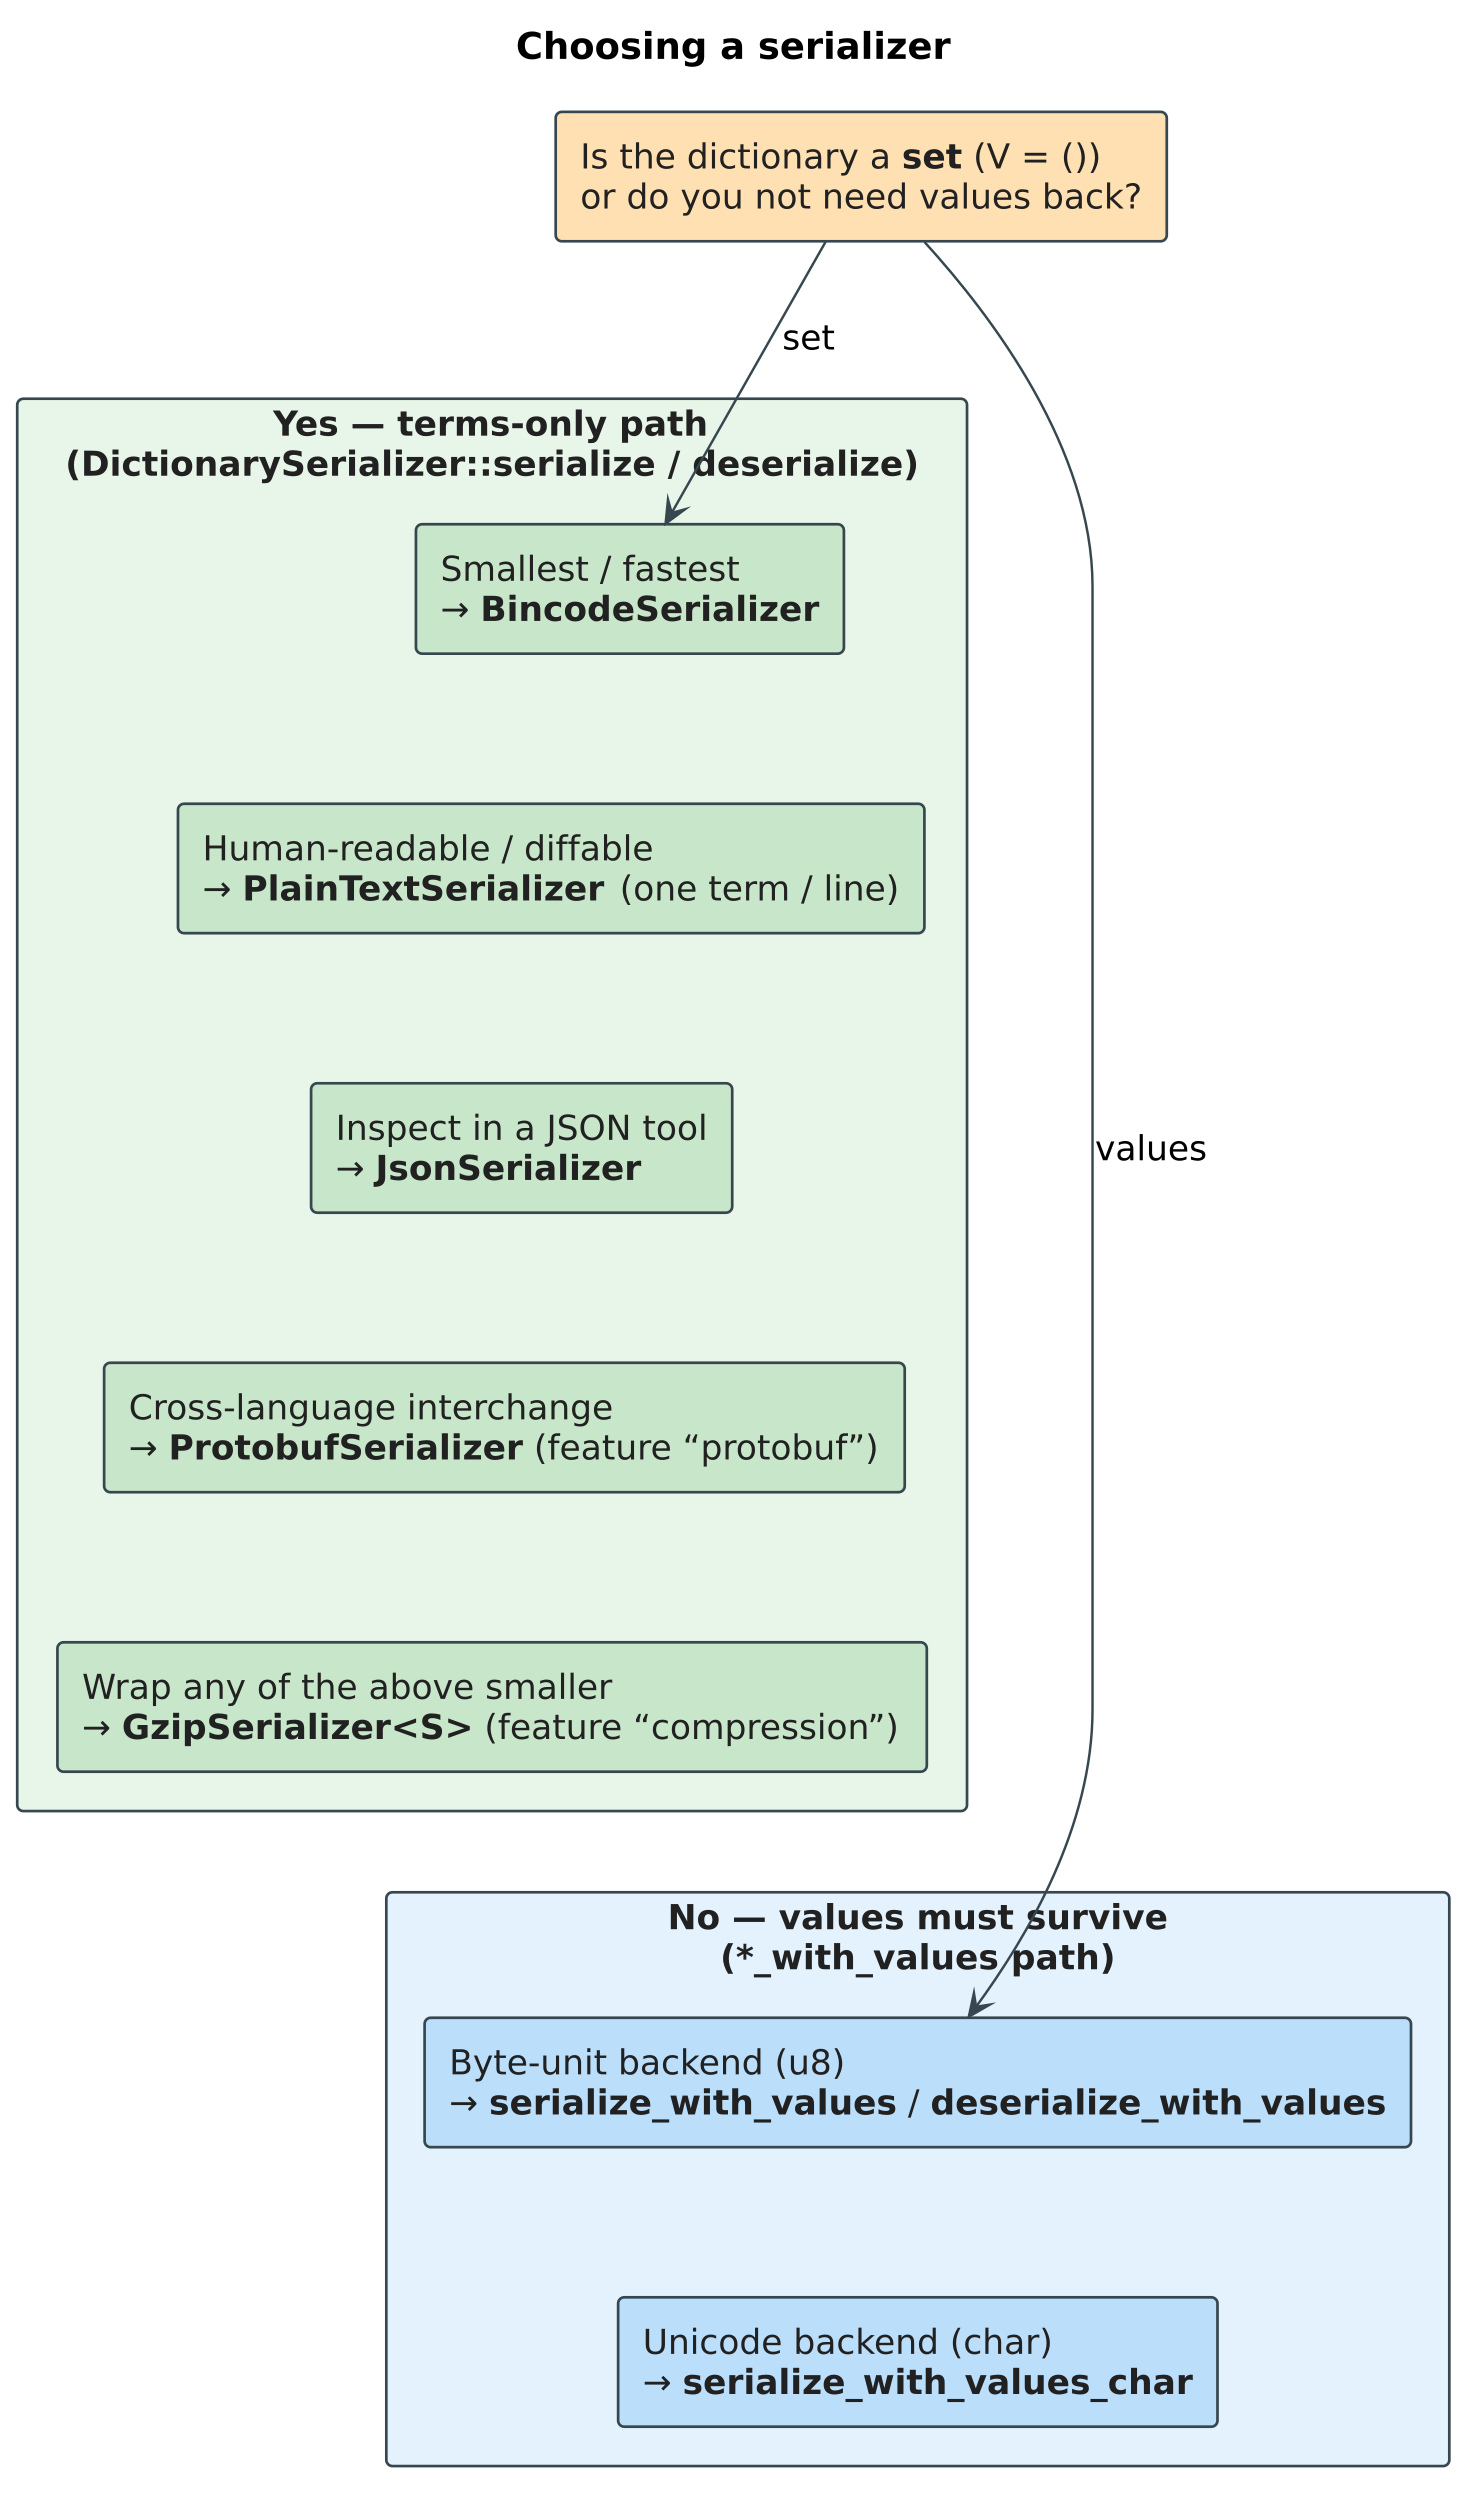
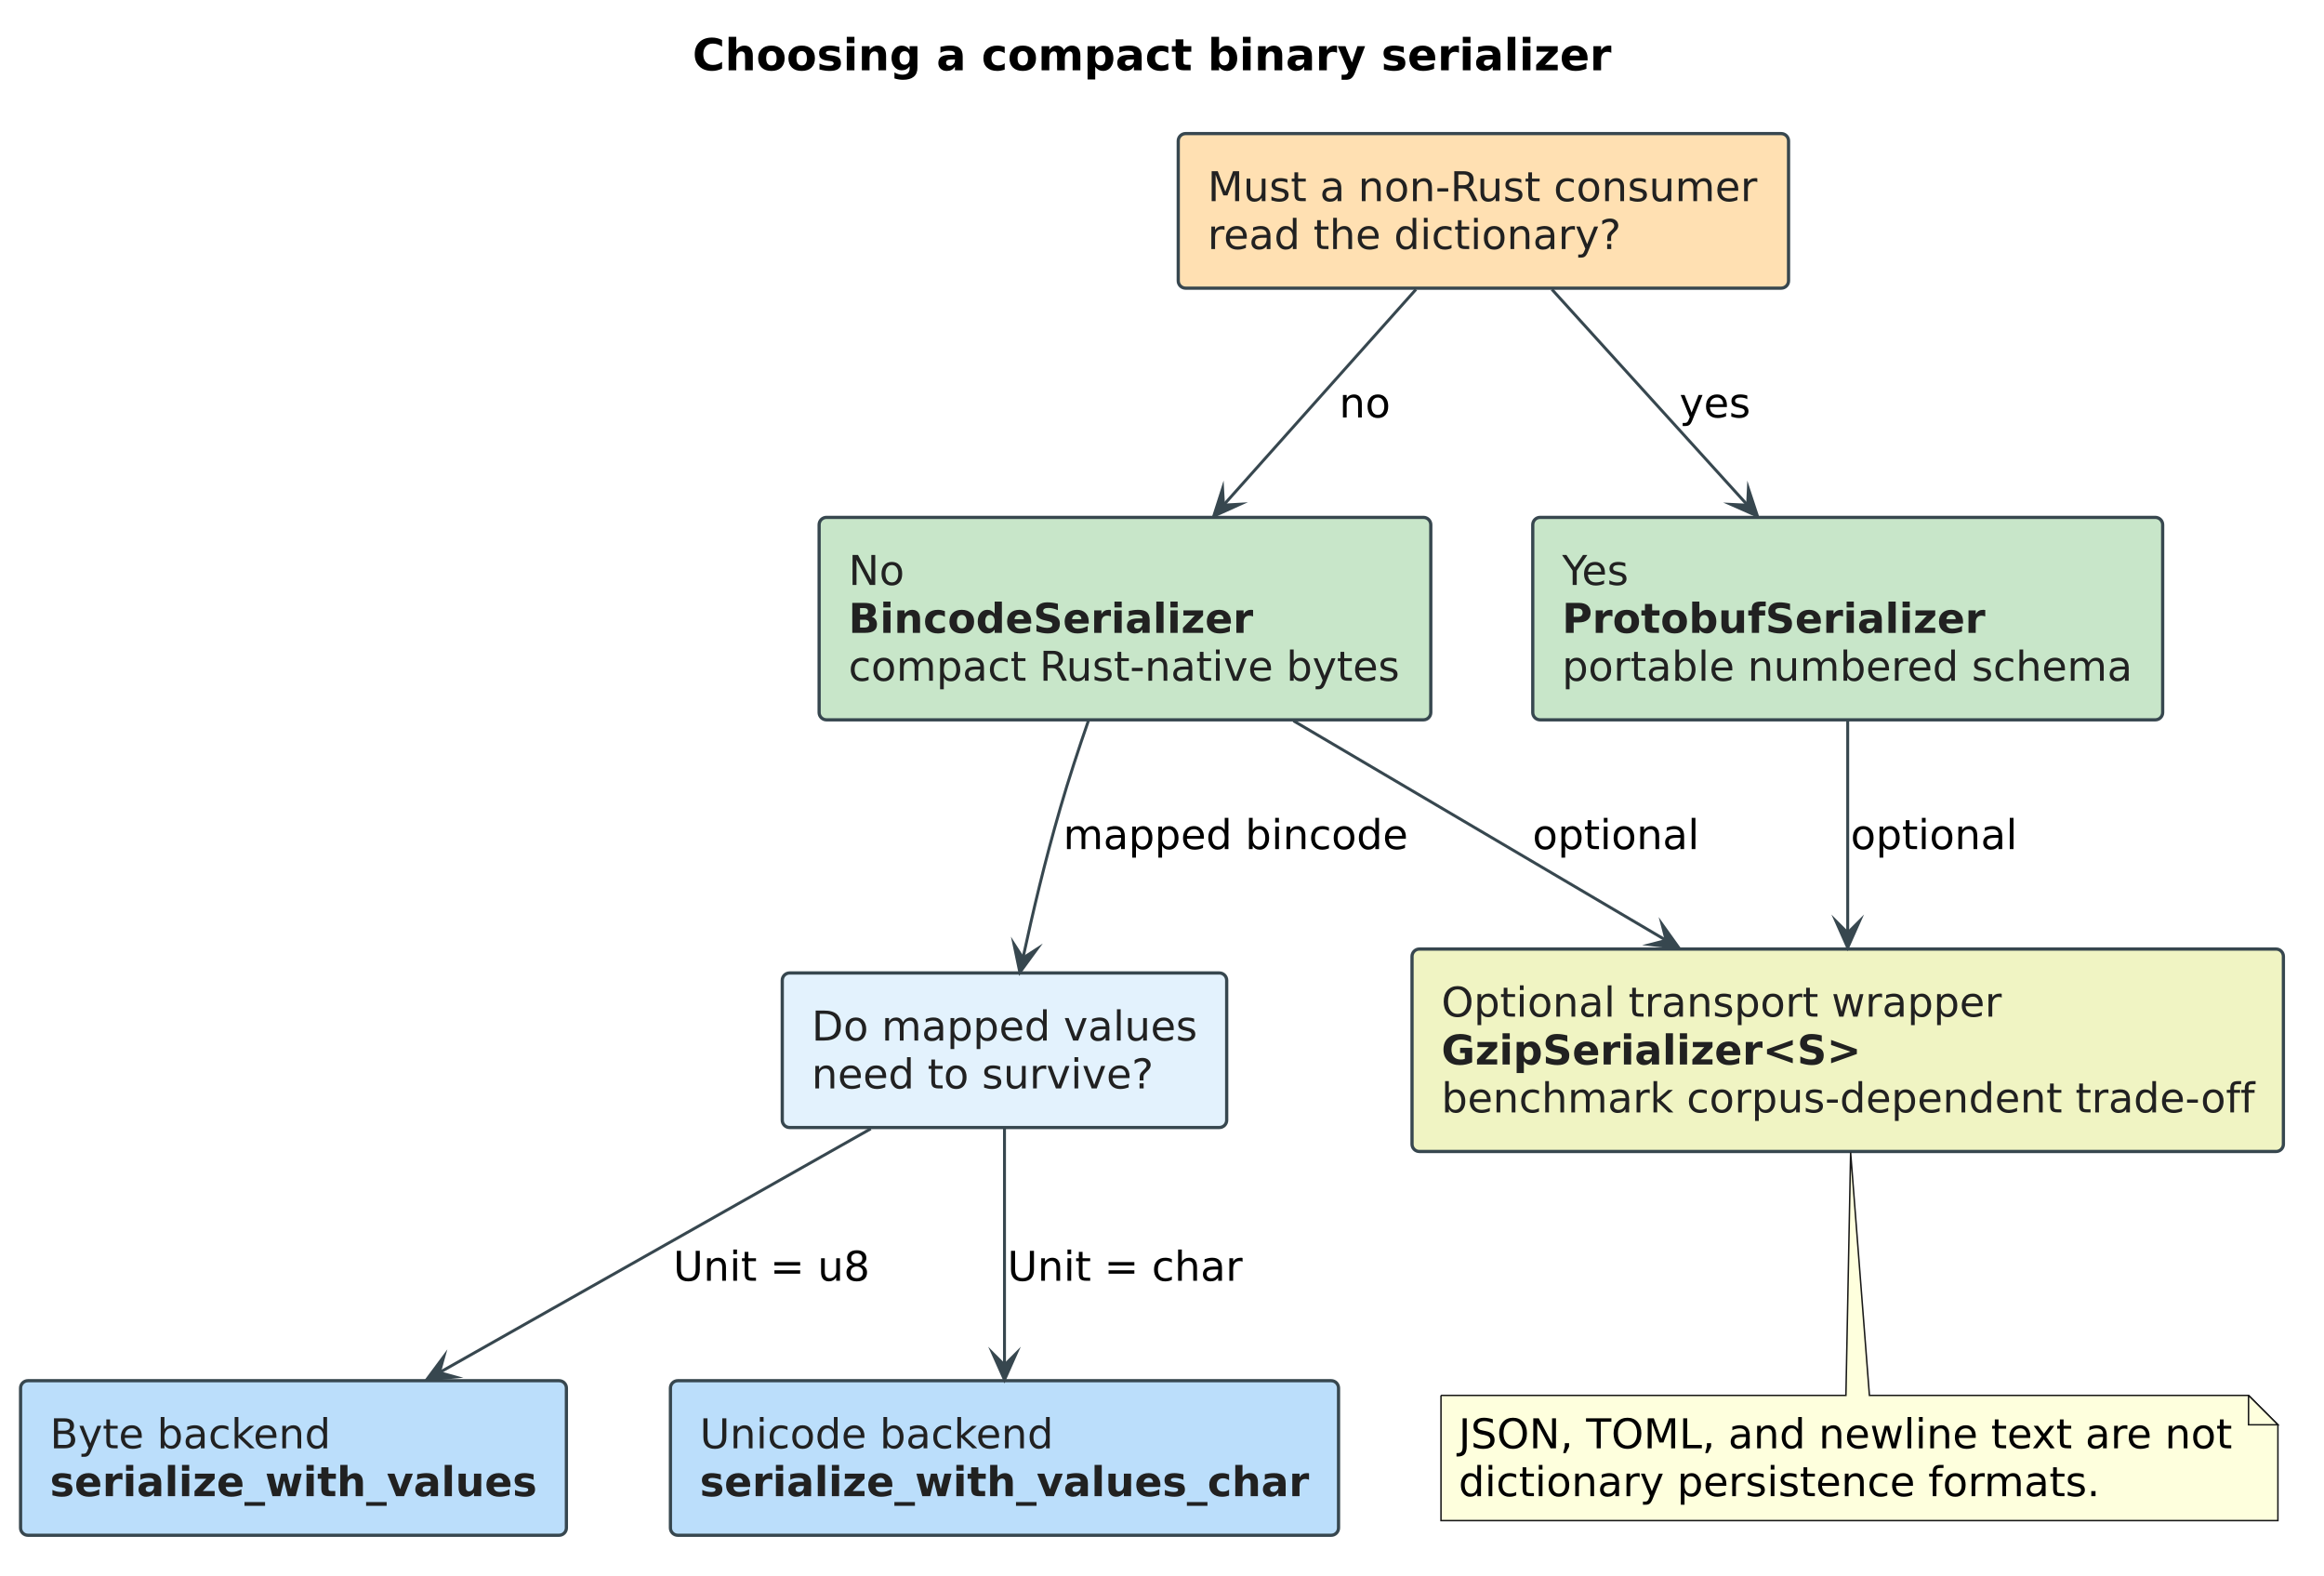
- <svg xmlns="http://www.w3.org/2000/svg" contentStyleType="text/css" data-diagram-type="DESCRIPTION" height="1016px" preserveAspectRatio="none" style="width:603px;height:1016px;background:#FFFFFF;" version="1.1" viewBox="0 0 603 1016" width="603px" zoomAndPan="magnify">
+ <svg xmlns="http://www.w3.org/2000/svg" contentStyleType="text/css" data-diagram-type="DESCRIPTION" height="536px" preserveAspectRatio="none" style="width:791px;height:536px;background:#FFFFFF;" version="1.1" viewBox="0 0 791 536" width="791px" zoomAndPan="magnify">
  <defs />
  <g>
-     <g class="title" data-source-line="21">
-       <text fill="#000000" font-family="'DejaVu Sans'" font-size="15" font-weight="700" lengthAdjust="spacing" textLength="176.697" x="209.652" y="23.923">Choosing a serializer</text>
+     <g class="title" data-source-line="15">
+       <text fill="#000000" font-family="'DejaVu Sans'" font-size="15" font-weight="700" lengthAdjust="spacing" textLength="312.744" x="235.719" y="23.923">Choosing a compact binary serializer</text>
    </g>
-     <g class="cluster" data-qualified-name="Yes . terms-only path.n.DictionarySerializer..serialize . deserialize." data-source-line="25" id="ent0002">
-       <rect fill="#E8F5E9" height="573.97" rx="2.5" ry="2.5" style="stroke:#37474F;stroke-width:1.1;" width="386" x="7" y="162.051" />
-       <text fill="#212121" font-family="'DejaVu Sans'" font-size="14" font-weight="700" lengthAdjust="spacing" textLength="178.049" x="110.976" y="177.046">Yes — terms-only path</text>
-       <text fill="#212121" font-family="'DejaVu Sans'" font-size="14" font-weight="700" lengthAdjust="spacing" textLength="346.958" x="26.521" y="193.343">(DictionarySerializer::serialize / deserialize)</text>
+     <g class="entity" data-qualified-name="Q" data-source-line="17" id="ent0001">
+       <rect fill="#FFE0B2" height="52.594" rx="2.5" ry="2.5" style="stroke:#37474F;stroke-width:1.1;" width="207.722" x="401.03" y="45.461" />
+       <text fill="#212121" font-family="'DejaVu Sans'" font-size="14" lengthAdjust="spacing" textLength="187.722" x="411.03" y="68.456">Must a non-Rust consumer</text>
+       <text fill="#212121" font-family="'DejaVu Sans'" font-size="14" lengthAdjust="spacing" textLength="141.053" x="411.03" y="84.753">read the dictionary?</text>
    </g>
-     <g class="cluster" data-qualified-name="No . values must survive.n.._with_values path." data-source-line="37" id="ent0012">
-       <rect fill="#E3F2FD" height="233.19" rx="2.5" ry="2.5" style="stroke:#37474F;stroke-width:1.1;" width="432" x="157" y="769.021" />
-       <text fill="#212121" font-family="'DejaVu Sans'" font-size="14" font-weight="700" lengthAdjust="spacing" textLength="203.328" x="271.336" y="784.016">No — values must survive</text>
-       <text fill="#212121" font-family="'DejaVu Sans'" font-size="14" font-weight="700" lengthAdjust="spacing" textLength="160.679" x="292.661" y="800.313">(*_with_values path)</text>
+     <g class="entity" data-qualified-name="B" data-source-line="19" id="ent0002">
+       <rect fill="#C8E6C9" height="68.891" rx="2.5" ry="2.5" style="stroke:#37474F;stroke-width:1.1;" width="208.186" x="278.8" y="176.061" />
+       <text fill="#212121" font-family="'DejaVu Sans'" font-size="14" lengthAdjust="spacing" textLength="19.038" x="288.8" y="199.056">No</text>
+       <text fill="#212121" font-family="'DejaVu Sans'" font-size="14" font-weight="700" lengthAdjust="spacing" textLength="137.744" x="288.8" y="215.353">BincodeSerializer</text>
+       <text fill="#212121" font-family="'DejaVu Sans'" font-size="14" lengthAdjust="spacing" textLength="188.186" x="288.8" y="231.65">compact Rust-native bytes</text>
    </g>
-     <g class="entity" data-qualified-name="Yes . terms-only path.n.DictionarySerializer..serialize . deserialize..B" data-source-line="26" id="ent0003">
-       <rect fill="#C8E6C9" height="52.594" rx="2.5" ry="2.5" style="stroke:#37474F;stroke-width:1.1;" width="173.925" x="169.04" y="213.051" />
-       <text fill="#212121" font-family="'DejaVu Sans'" font-size="14" lengthAdjust="spacing" textLength="121.584" x="179.04" y="236.046">Smallest / fastest</text>
-       <text fill="#212121" font-family="'DejaVu Sans'" font-size="14" lengthAdjust="spacing" textLength="11.73" x="179.04" y="252.343">→</text>
-       <text fill="#212121" font-family="'DejaVu Sans'" font-size="14" font-weight="700" lengthAdjust="spacing" textLength="137.744" x="195.221" y="252.343">BincodeSerializer</text>
+     <g class="entity" data-qualified-name="P" data-source-line="20" id="ent0003">
+       <rect fill="#C8E6C9" height="68.891" rx="2.5" ry="2.5" style="stroke:#37474F;stroke-width:1.1;" width="214.4" x="521.69" y="176.061" />
+       <text fill="#212121" font-family="'DejaVu Sans'" font-size="14" lengthAdjust="spacing" textLength="24.459" x="531.69" y="199.056">Yes</text>
+       <text fill="#212121" font-family="'DejaVu Sans'" font-size="14" font-weight="700" lengthAdjust="spacing" textLength="144.047" x="531.69" y="215.353">ProtobufSerializer</text>
+       <text fill="#212121" font-family="'DejaVu Sans'" font-size="14" lengthAdjust="spacing" textLength="194.4" x="531.69" y="231.65">portable numbered schema</text>
    </g>
-     <g class="entity" data-qualified-name="Yes . terms-only path.n.DictionarySerializer..serialize . deserialize..P" data-source-line="27" id="ent0004">
-       <rect fill="#C8E6C9" height="52.594" rx="2.5" ry="2.5" style="stroke:#37474F;stroke-width:1.1;" width="303.35" x="72.33" y="326.651" />
-       <text fill="#212121" font-family="'DejaVu Sans'" font-size="14" lengthAdjust="spacing" textLength="183.565" x="82.33" y="349.646">Human-readable / diffable</text>
-       <text fill="#212121" font-family="'DejaVu Sans'" font-size="14" lengthAdjust="spacing" textLength="11.73" x="82.33" y="365.943">→</text>
-       <text fill="#212121" font-family="'DejaVu Sans'" font-size="14" font-weight="700" lengthAdjust="spacing" textLength="148.914" x="98.511" y="365.943">PlainTextSerializer</text>
-       <text fill="#212121" font-family="'DejaVu Sans'" font-size="14" lengthAdjust="spacing" textLength="113.805" x="251.875" y="365.943">(one term / line)</text>
+     <g class="entity" data-qualified-name="V" data-source-line="22" id="ent0004">
+       <rect fill="#E3F2FD" height="52.594" rx="2.5" ry="2.5" style="stroke:#37474F;stroke-width:1.1;" width="151.27" x="266.25" y="331.091" />
+       <text fill="#212121" font-family="'DejaVu Sans'" font-size="14" lengthAdjust="spacing" textLength="131.27" x="276.25" y="354.086">Do mapped values</text>
+       <text fill="#212121" font-family="'DejaVu Sans'" font-size="14" lengthAdjust="spacing" textLength="116.368" x="276.25" y="370.383">need to survive?</text>
    </g>
-     <g class="entity" data-qualified-name="Yes . terms-only path.n.DictionarySerializer..serialize . deserialize..J" data-source-line="28" id="ent0005">
-       <rect fill="#C8E6C9" height="52.594" rx="2.5" ry="2.5" style="stroke:#37474F;stroke-width:1.1;" width="171.143" x="126.43" y="440.241" />
-       <text fill="#212121" font-family="'DejaVu Sans'" font-size="14" lengthAdjust="spacing" textLength="151.143" x="136.43" y="463.236">Inspect in a JSON tool</text>
-       <text fill="#212121" font-family="'DejaVu Sans'" font-size="14" lengthAdjust="spacing" textLength="11.73" x="136.43" y="479.533">→</text>
-       <text fill="#212121" font-family="'DejaVu Sans'" font-size="14" font-weight="700" lengthAdjust="spacing" textLength="108.001" x="152.611" y="479.533">JsonSerializer</text>
+     <g class="entity" data-qualified-name="BV" data-source-line="23" id="ent0005">
+       <rect fill="#BBDEFB" height="52.594" rx="2.5" ry="2.5" style="stroke:#37474F;stroke-width:1.1;" width="185.778" x="7" y="469.841" />
+       <text fill="#212121" font-family="'DejaVu Sans'" font-size="14" lengthAdjust="spacing" textLength="96.086" x="17" y="492.836">Byte backend</text>
+       <text fill="#212121" font-family="'DejaVu Sans'" font-size="14" font-weight="700" lengthAdjust="spacing" textLength="165.778" x="17" y="509.133">serialize_with_values</text>
    </g>
-     <g class="entity" data-qualified-name="Yes . terms-only path.n.DictionarySerializer..serialize . deserialize..PR" data-source-line="29" id="ent0006">
-       <rect fill="#C8E6C9" height="52.594" rx="2.5" ry="2.5" style="stroke:#37474F;stroke-width:1.1;" width="325.361" x="42.32" y="553.831" />
-       <text fill="#212121" font-family="'DejaVu Sans'" font-size="14" lengthAdjust="spacing" textLength="197.511" x="52.32" y="576.826">Cross-language interchange</text>
-       <text fill="#212121" font-family="'DejaVu Sans'" font-size="14" lengthAdjust="spacing" textLength="11.73" x="52.32" y="593.123">→</text>
-       <text fill="#212121" font-family="'DejaVu Sans'" font-size="14" font-weight="700" lengthAdjust="spacing" textLength="144.047" x="68.501" y="593.123">ProtobufSerializer</text>
-       <text fill="#212121" font-family="'DejaVu Sans'" font-size="14" lengthAdjust="spacing" textLength="140.684" x="216.998" y="593.123">(feature “protobuf”)</text>
+     <g class="entity" data-qualified-name="CV" data-source-line="24" id="ent0006">
+       <rect fill="#BBDEFB" height="52.594" rx="2.5" ry="2.5" style="stroke:#37474F;stroke-width:1.1;" width="227.395" x="228.19" y="469.841" />
+       <text fill="#212121" font-family="'DejaVu Sans'" font-size="14" lengthAdjust="spacing" textLength="120.866" x="238.19" y="492.836">Unicode backend</text>
+       <text fill="#212121" font-family="'DejaVu Sans'" font-size="14" font-weight="700" lengthAdjust="spacing" textLength="207.395" x="238.19" y="509.133">serialize_with_values_char</text>
    </g>
-     <g class="entity" data-qualified-name="Yes . terms-only path.n.DictionarySerializer..serialize . deserialize..G" data-source-line="30" id="ent0007">
-       <rect fill="#C8E6C9" height="52.594" rx="2.5" ry="2.5" style="stroke:#37474F;stroke-width:1.1;" width="353.313" x="23.34" y="667.431" />
-       <text fill="#212121" font-family="'DejaVu Sans'" font-size="14" lengthAdjust="spacing" textLength="216.111" x="33.34" y="690.426">Wrap any of the above smaller</text>
-       <text fill="#212121" font-family="'DejaVu Sans'" font-size="14" lengthAdjust="spacing" textLength="11.73" x="33.34" y="706.723">→</text>
-       <text fill="#212121" font-family="'DejaVu Sans'" font-size="14" font-weight="700" lengthAdjust="spacing" textLength="142.878" x="49.521" y="706.723">GzipSerializer&lt;S&gt;</text>
-       <text fill="#212121" font-family="'DejaVu Sans'" font-size="14" lengthAdjust="spacing" textLength="169.805" x="196.849" y="706.723">(feature “compression”)</text>
+     <g class="entity" data-qualified-name="G" data-source-line="26" id="ent0007">
+       <rect fill="#F0F4C3" height="68.891" rx="2.5" ry="2.5" style="stroke:#37474F;stroke-width:1.1;" width="296.582" x="480.6" y="322.951" />
+       <text fill="#212121" font-family="'DejaVu Sans'" font-size="14" lengthAdjust="spacing" textLength="190.709" x="490.6" y="345.946">Optional transport wrapper</text>
+       <text fill="#212121" font-family="'DejaVu Sans'" font-size="14" font-weight="700" lengthAdjust="spacing" textLength="142.878" x="490.6" y="362.243">GzipSerializer&lt;S&gt;</text>
+       <text fill="#212121" font-family="'DejaVu Sans'" font-size="14" lengthAdjust="spacing" textLength="276.582" x="490.6" y="378.54">benchmark corpus-dependent trade-off</text>
    </g>
-     <g class="entity" data-qualified-name="No . values must survive.n.._with_values path..BV" data-source-line="38" id="ent0013">
-       <rect fill="#BBDEFB" height="52.594" rx="2.5" ry="2.5" style="stroke:#37474F;stroke-width:1.1;" width="400.871" x="172.56" y="820.021" />
-       <text fill="#212121" font-family="'DejaVu Sans'" font-size="14" lengthAdjust="spacing" textLength="161.417" x="182.56" y="843.016">Byte-unit backend (u8)</text>
-       <text fill="#212121" font-family="'DejaVu Sans'" font-size="14" lengthAdjust="spacing" textLength="11.73" x="182.56" y="859.313">→</text>
-       <text fill="#212121" font-family="'DejaVu Sans'" font-size="14" font-weight="700" lengthAdjust="spacing" textLength="165.778" x="198.741" y="859.313">serialize_with_values</text>
-       <text fill="#212121" font-family="'DejaVu Sans'" font-size="14" lengthAdjust="spacing" textLength="4.717" x="368.969" y="859.313">/</text>
-       <text fill="#212121" font-family="'DejaVu Sans'" font-size="14" font-weight="700" lengthAdjust="spacing" textLength="185.295" x="378.136" y="859.313">deserialize_with_values</text>
+     <g class="entity" data-qualified-name="GMN15" data-source-line="37" id="ent0016">
+       <path d="M490.46,474.841 L490.46,517.435 A0,0 0 0 0 490.46,517.435 L775.313,517.435 A0,0 0 0 0 775.313,517.435 L775.313,484.841 L765.313,474.841 L636.28,474.841 L629.88,392.191 L628.28,474.841 L490.46,474.841 A0,0 0 0 0 490.46,474.841" fill="#FEFFDD" style="stroke:#181818;stroke-width:0.5;" />
+       <path d="M765.313,474.841 L765.313,484.841 L775.313,484.841 L765.313,474.841" fill="#FEFFDD" style="stroke:#181818;stroke-width:0.5;" />
+       <text fill="#000000" font-family="'DejaVu Sans'" font-size="14" lengthAdjust="spacing" textLength="263.853" x="496.46" y="492.836">JSON, TOML, and newline text are not</text>
+       <text fill="#000000" font-family="'DejaVu Sans'" font-size="14" lengthAdjust="spacing" textLength="218.531" x="496.46" y="509.133">dictionary persistence formats.</text>
    </g>
-     <g class="entity" data-qualified-name="No . values must survive.n.._with_values path..CV" data-source-line="39" id="ent0014">
-       <rect fill="#BBDEFB" height="52.594" rx="2.5" ry="2.5" style="stroke:#37474F;stroke-width:1.1;" width="243.576" x="251.21" y="933.621" />
-       <text fill="#212121" font-family="'DejaVu Sans'" font-size="14" lengthAdjust="spacing" textLength="167.145" x="261.21" y="956.616">Unicode backend (char)</text>
-       <text fill="#212121" font-family="'DejaVu Sans'" font-size="14" lengthAdjust="spacing" textLength="11.73" x="261.21" y="972.913">→</text>
-       <text fill="#212121" font-family="'DejaVu Sans'" font-size="14" font-weight="700" lengthAdjust="spacing" textLength="207.395" x="277.391" y="972.913">serialize_with_values_char</text>
+     <g class="link" data-entity-1="ent0001" data-entity-2="ent0002" data-link-type="dependency" data-source-line="28" id="lnk8">
+       <path d="M481.94,98.481 C462.48,120.301 437.74,148.031 416.44,171.891" fill="none" id="Q-to-B" style="stroke:#37474F;stroke-width:1;" />
+       <polygon fill="#37474F" points="413.11,175.621,422.088,171.571,416.44,171.891,416.12,166.243,413.11,175.621" style="stroke:#37474F;stroke-width:1;stroke-linejoin:miter;stroke-miterlimit:10;" />
+       <text fill="#000000" font-family="'DejaVu Sans'" font-size="14" lengthAdjust="spacing" textLength="17.439" x="455.82" y="142.056">no</text>
    </g>
-     <g class="entity" data-qualified-name="Q" data-source-line="23" id="ent0001">
-       <rect fill="#FFE0B2" height="52.594" rx="2.5" ry="2.5" style="stroke:#37474F;stroke-width:1.1;" width="248.348" x="225.83" y="45.461" />
-       <text fill="#212121" font-family="'DejaVu Sans'" font-size="14" lengthAdjust="spacing" textLength="126.239" x="235.83" y="68.456">Is the dictionary a</text>
-       <text fill="#212121" font-family="'DejaVu Sans'" font-size="14" font-weight="700" lengthAdjust="spacing" textLength="24.52" x="366.519" y="68.456">set</text>
-       <text fill="#212121" font-family="'DejaVu Sans'" font-size="14" lengthAdjust="spacing" textLength="52.056" x="395.49" y="68.456">(V = ())</text>
-       <text fill="#212121" font-family="'DejaVu Sans'" font-size="14" lengthAdjust="spacing" textLength="228.348" x="235.83" y="84.753">or do you not need values back?</text>
+     <g class="link" data-entity-1="ent0001" data-entity-2="ent0003" data-link-type="dependency" data-source-line="29" id="lnk9">
+       <path d="M528.21,98.481 C548,120.301 573.171,148.057 594.811,171.917" fill="none" id="Q-to-P" style="stroke:#37474F;stroke-width:1;" />
+       <polygon fill="#37474F" points="598.17,175.621,595.087,166.267,594.811,171.917,589.161,171.642,598.17,175.621" style="stroke:#37474F;stroke-width:1;stroke-linejoin:miter;stroke-miterlimit:10;" />
+       <text fill="#000000" font-family="'DejaVu Sans'" font-size="14" lengthAdjust="spacing" textLength="24.192" x="571.61" y="142.056">yes</text>
    </g>
-     <g class="link" data-entity-1="ent0001" data-entity-2="ent0003" data-link-type="dependency" data-source-line="43" id="lnk16">
-       <path d="M335.52,98.271 C317.85,129.391 290.638,177.333 272.968,208.463" fill="none" id="Q-to-B" style="stroke:#37474F;stroke-width:1;" />
-       <polygon fill="#37474F" points="270.5,212.811,278.421,206.958,272.968,208.463,271.464,203.009,270.5,212.811" style="stroke:#37474F;stroke-width:1;stroke-linejoin:miter;stroke-miterlimit:10;" />
-       <text fill="#000000" font-family="'DejaVu Sans'" font-size="14" lengthAdjust="spacing" textLength="21.396" x="317.91" y="142.046">set</text>
+     <g class="link" data-entity-1="ent0002" data-entity-2="ent0004" data-link-type="dependency" data-source-line="30" id="lnk10">
+       <path d="M370.47,245.201 C367.15,254.751 363.71,265.201 360.89,274.951 C355.52,293.501 351.667,309.874 348.177,326.014" fill="none" id="B-to-V" style="stroke:#37474F;stroke-width:1;" />
+       <polygon fill="#37474F" points="347.12,330.901,352.932,322.95,348.177,326.014,345.113,321.259,347.12,330.901" style="stroke:#37474F;stroke-width:1;stroke-linejoin:miter;stroke-miterlimit:10;" />
+       <text fill="#000000" font-family="'DejaVu Sans'" font-size="14" lengthAdjust="spacing" textLength="117.353" x="361.89" y="288.946">mapped bincode</text>
    </g>
-     <g class="link" data-entity-1="ent0001" data-entity-2="ent0013" data-link-type="dependency" data-source-line="45" id="lnk18">
-       <path d="M375.69,98.321 C403.52,128.851 444,182.811 444,238.351 C444,238.351 444,238.351 444,694.731 C444,742.271 417.629,786.863 396.679,815.543" fill="none" id="Q-to-BV" style="stroke:#37474F;stroke-width:1;" />
-       <polygon fill="#37474F" points="393.73,819.581,402.269,814.673,396.679,815.543,395.809,809.954,393.73,819.581" style="stroke:#37474F;stroke-width:1;stroke-linejoin:miter;stroke-miterlimit:10;" />
-       <text fill="#000000" font-family="'DejaVu Sans'" font-size="14" lengthAdjust="spacing" textLength="45.534" x="445" y="471.536">values</text>
+     <g class="link" data-entity-1="ent0004" data-entity-2="ent0005" data-link-type="dependency" data-source-line="31" id="lnk11">
+       <path d="M296.37,384.111 C253.11,408.561 192.753,442.661 149.553,467.071" fill="none" id="V-to-BV" style="stroke:#37474F;stroke-width:1;" />
+       <polygon fill="#37474F" points="145.2,469.531,155.003,468.586,149.553,467.071,151.068,461.621,145.2,469.531" style="stroke:#37474F;stroke-width:1;stroke-linejoin:miter;stroke-miterlimit:10;" />
+       <text fill="#000000" font-family="'DejaVu Sans'" font-size="14" lengthAdjust="spacing" textLength="66.91" x="229.15" y="435.836">Unit = u8</text>
+     </g>
+     <g class="link" data-entity-1="ent0004" data-entity-2="ent0006" data-link-type="dependency" data-source-line="32" id="lnk12">
+       <path d="M341.89,384.111 C341.89,408.561 341.89,440.121 341.89,464.531" fill="none" id="V-to-CV" style="stroke:#37474F;stroke-width:1;" />
+       <polygon fill="#37474F" points="341.89,469.531,345.89,460.531,341.89,464.531,337.89,460.531,341.89,469.531" style="stroke:#37474F;stroke-width:1;stroke-linejoin:miter;stroke-miterlimit:10;" />
+       <text fill="#000000" font-family="'DejaVu Sans'" font-size="14" lengthAdjust="spacing" textLength="80.035" x="342.89" y="435.836">Unit = char</text>
+     </g>
+     <g class="link" data-entity-1="ent0002" data-entity-2="ent0007" data-link-type="dependency" data-source-line="33" id="lnk13">
+       <path d="M440.25,245.291 C479.72,268.531 527.632,296.753 567.122,320.013" fill="none" id="B-to-G" style="stroke:#37474F;stroke-width:1;" />
+       <polygon fill="#37474F" points="571.43,322.551,565.705,314.537,567.122,320.013,561.645,321.43,571.43,322.551" style="stroke:#37474F;stroke-width:1;stroke-linejoin:miter;stroke-miterlimit:10;" />
+       <text fill="#000000" font-family="'DejaVu Sans'" font-size="14" lengthAdjust="spacing" textLength="56.738" x="521.62" y="288.946">optional</text>
+     </g>
+     <g class="link" data-entity-1="ent0003" data-entity-2="ent0007" data-link-type="dependency" data-source-line="34" id="lnk14">
+       <path d="M628.89,245.111 C628.89,268.351 628.89,294.161 628.89,317.471" fill="none" id="P-to-G" style="stroke:#37474F;stroke-width:1;" />
+       <polygon fill="#37474F" points="628.89,322.471,632.89,313.471,628.89,317.471,624.89,313.471,628.89,322.471" style="stroke:#37474F;stroke-width:1;stroke-linejoin:miter;stroke-miterlimit:10;" />
+       <text fill="#000000" font-family="'DejaVu Sans'" font-size="14" lengthAdjust="spacing" textLength="56.738" x="629.89" y="288.946">optional</text>
    </g>
  </g>
</svg>
